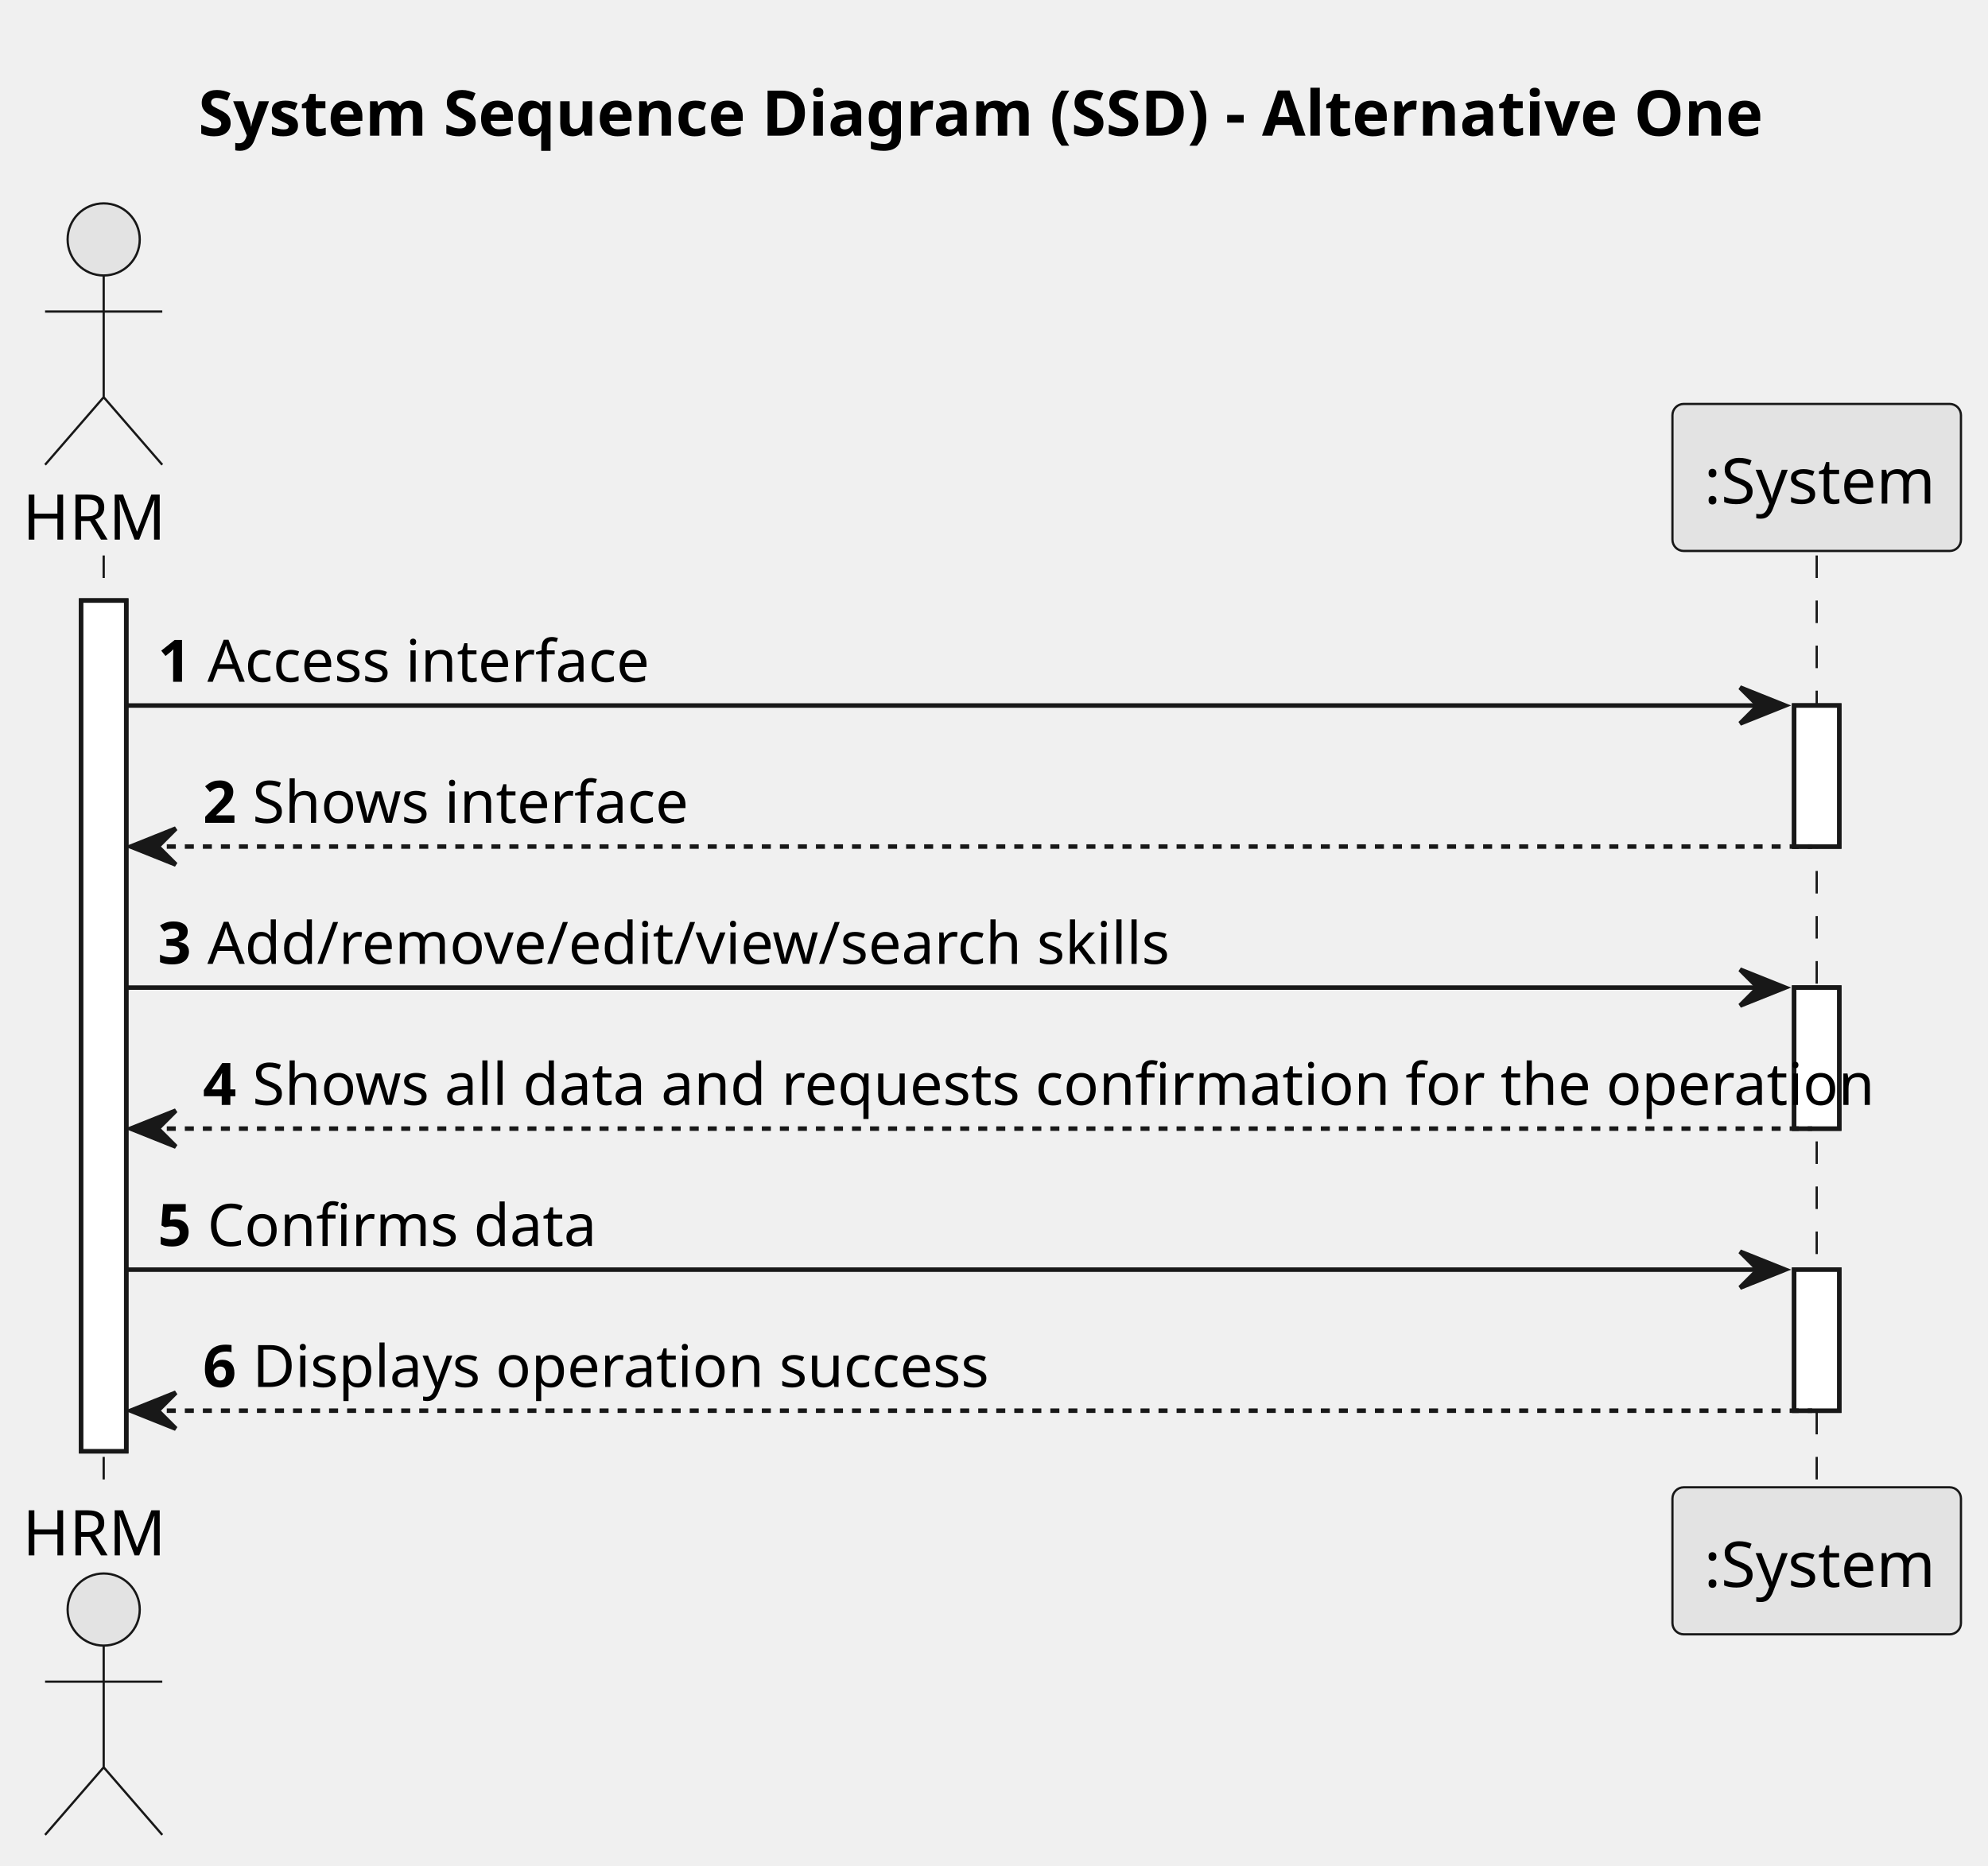
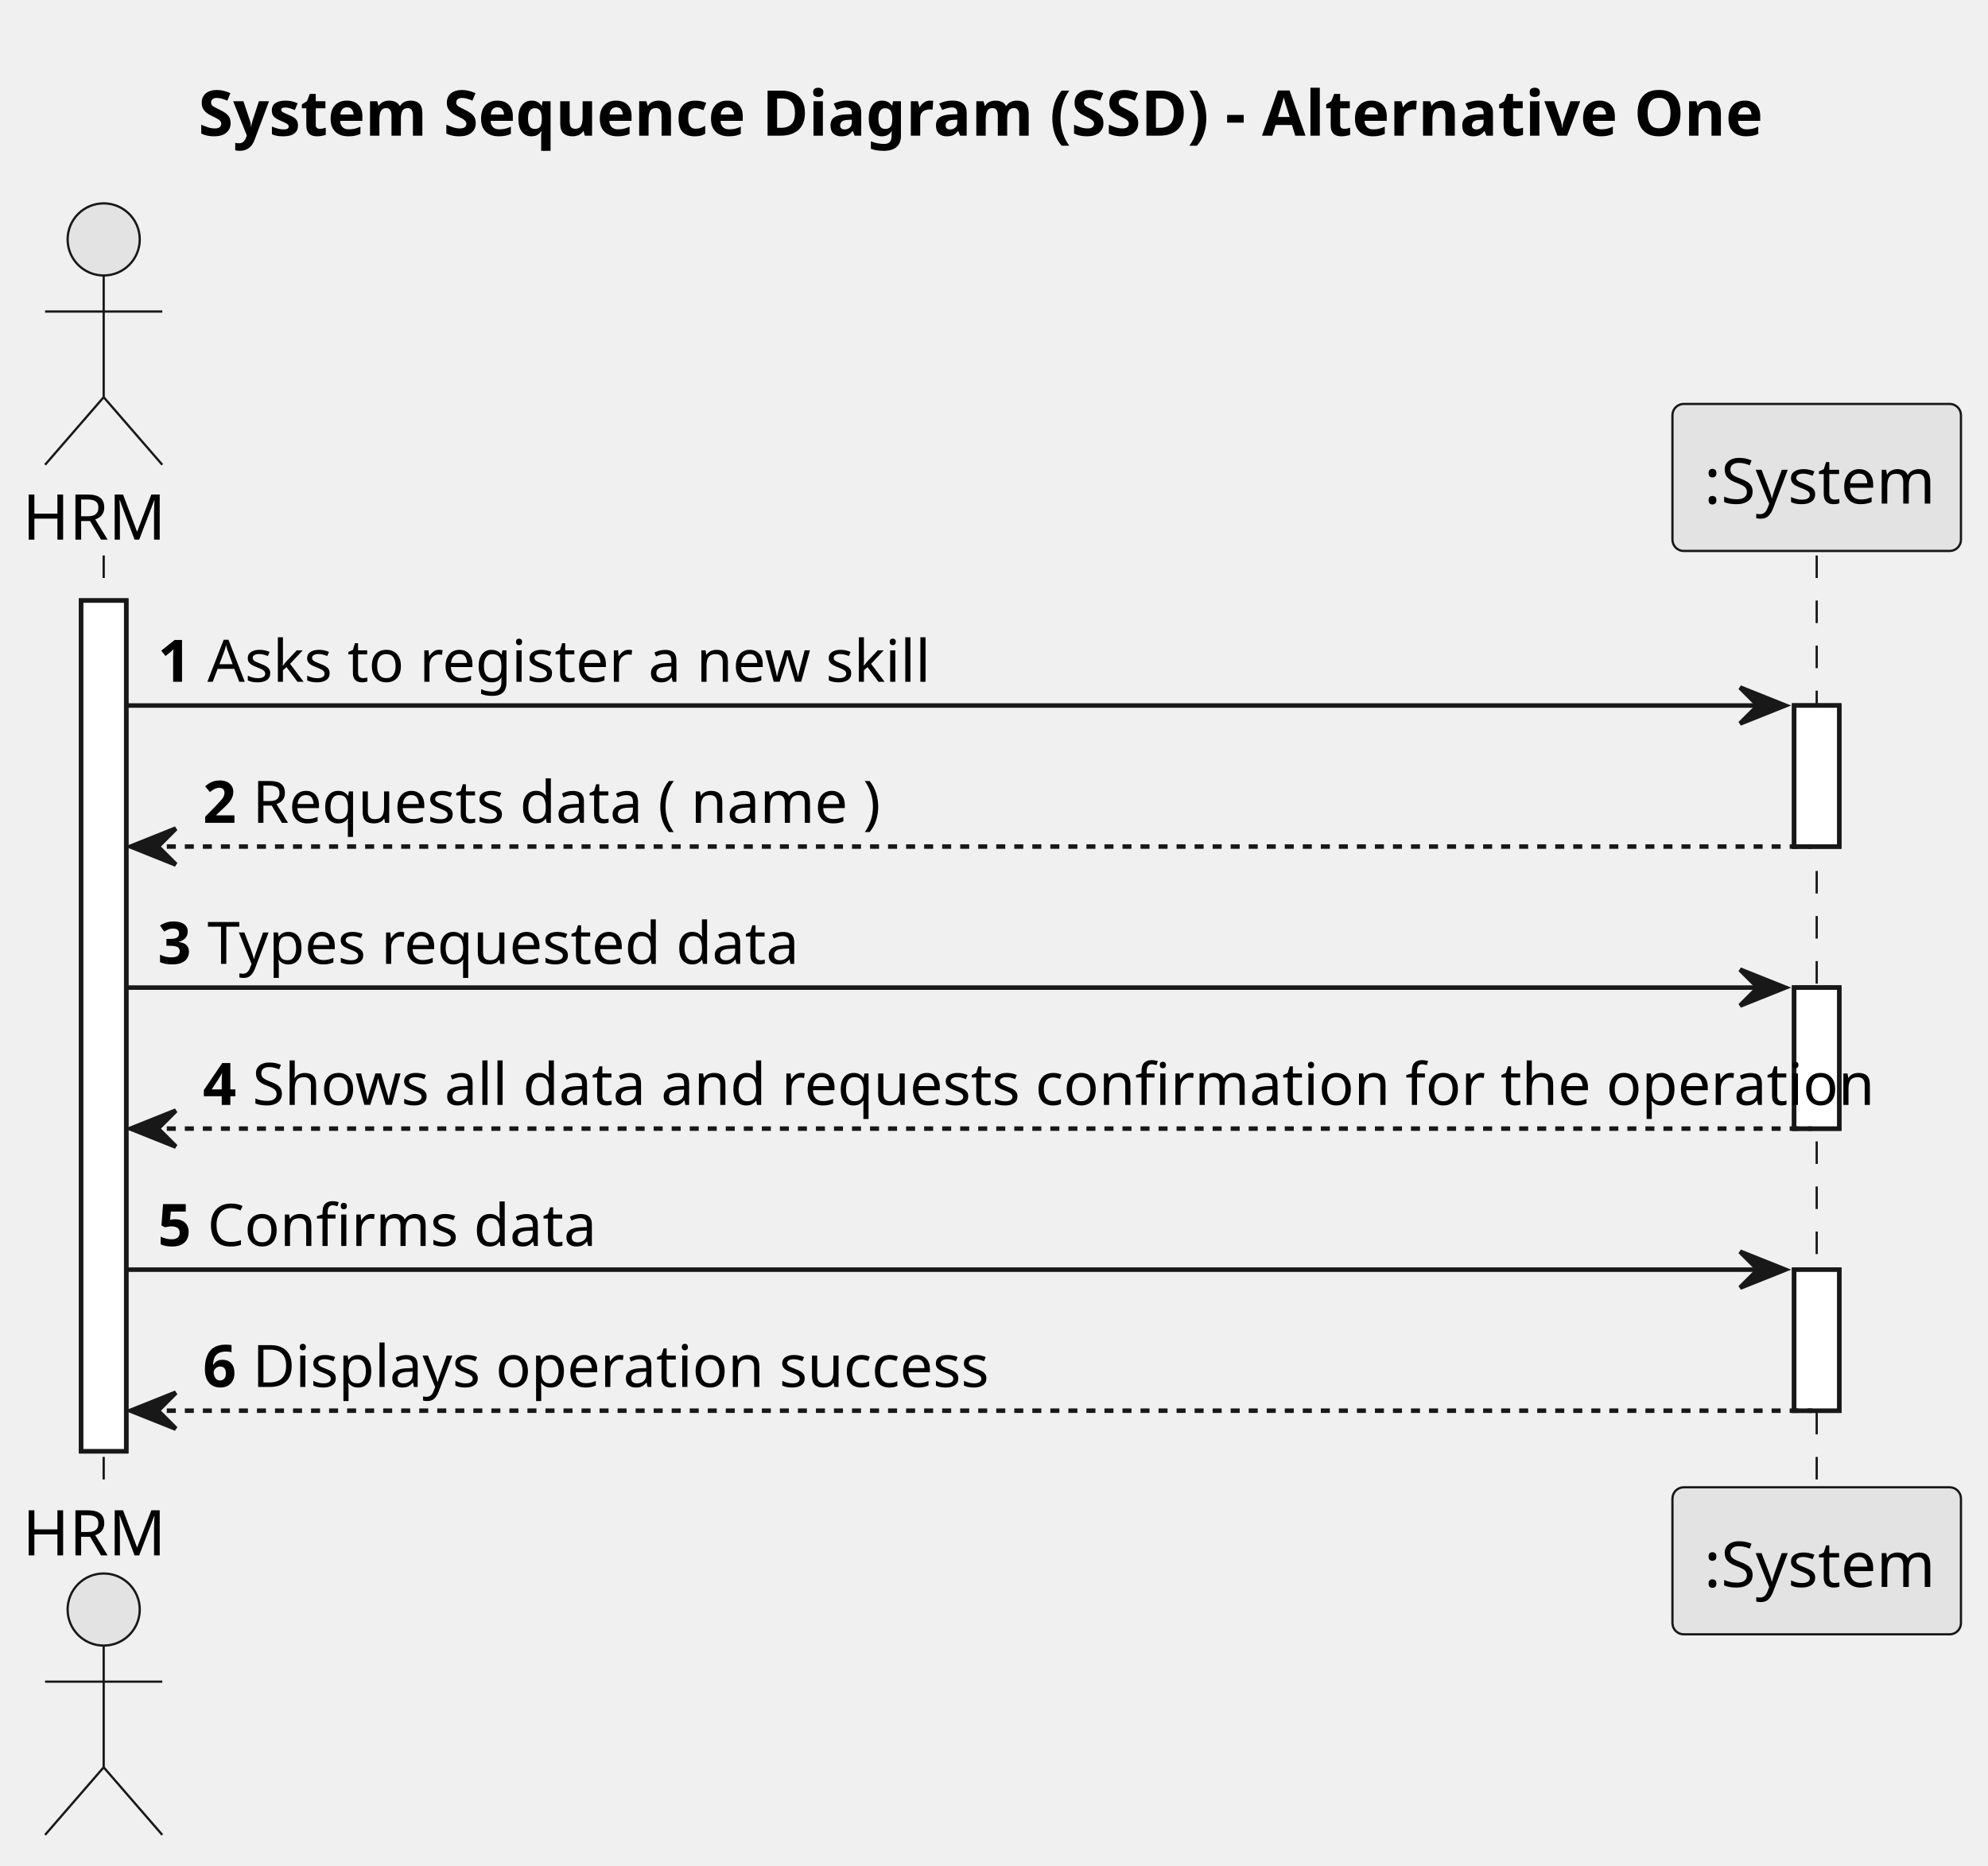
<svg xmlns="http://www.w3.org/2000/svg" contentStyleType="text/css" height="414px" preserveAspectRatio="none" style="width:441px;height:414px;background:#FFFFFF;" version="1.1" viewBox="0 0 441 414" width="441px" zoomAndPan="magnify">
  <defs />
  <g>
    <text fill="#000000" font-family="sans-serif" font-size="14" font-weight="bold" lengthAdjust="spacing" textLength="351" x="44" y="30.107">System Sequence Diagram (SSD) - Alternative One</text>
    <rect fill="#FFFFFF" height="188.746" style="stroke:#181818;stroke-width:1.0;" width="10" x="18" y="133.242" />
    <rect fill="#FFFFFF" height="31.291" style="stroke:#181818;stroke-width:1.0;" width="10" x="398" y="156.533" />
    <rect fill="#FFFFFF" height="31.291" style="stroke:#181818;stroke-width:1.0;" width="10" x="398" y="219.115" />
    <rect fill="#FFFFFF" height="31.291" style="stroke:#181818;stroke-width:1.0;" width="10" x="398" y="281.697" />
    <line style="stroke:#181818;stroke-width:0.5;stroke-dasharray:5.0,5.0;" x1="23" x2="23" y1="123.242" y2="330.988" />
    <line style="stroke:#181818;stroke-width:0.5;stroke-dasharray:5.0,5.0;" x1="403" x2="403" y1="123.242" y2="330.988" />
    <text fill="#000000" font-family="sans-serif" font-size="14" lengthAdjust="spacing" textLength="30" x="5" y="119.728">HRM</text>
    <ellipse cx="23" cy="53.121" fill="#E3E3E3" rx="8" ry="8" style="stroke:#181818;stroke-width:0.5;" />
    <path d="M23,61.121 L23,88.121 M10,69.121 L36,69.121 M23,88.121 L10,103.121 M23,88.121 L36,103.121 " fill="none" style="stroke:#181818;stroke-width:0.5;" />
    <text fill="#000000" font-family="sans-serif" font-size="14" lengthAdjust="spacing" textLength="30" x="5" y="345.096">HRM</text>
    <ellipse cx="23" cy="357.109" fill="#E3E3E3" rx="8" ry="8" style="stroke:#181818;stroke-width:0.5;" />
    <path d="M23,365.109 L23,392.109 M10,373.109 L36,373.109 M23,392.109 L10,407.109 M23,392.109 L36,407.109 " fill="none" style="stroke:#181818;stroke-width:0.5;" />
    <rect fill="#E3E3E3" height="32.621" rx="2.5" ry="2.5" style="stroke:#181818;stroke-width:0.5;" width="64" x="371" y="89.621" />
    <text fill="#000000" font-family="sans-serif" font-size="14" lengthAdjust="spacing" textLength="50" x="378" y="111.728">:System</text>
    <rect fill="#E3E3E3" height="32.621" rx="2.5" ry="2.5" style="stroke:#181818;stroke-width:0.5;" width="64" x="371" y="329.988" />
    <text fill="#000000" font-family="sans-serif" font-size="14" lengthAdjust="spacing" textLength="50" x="378" y="352.096">:System</text>
    <rect fill="#FFFFFF" height="188.746" style="stroke:#181818;stroke-width:1.0;" width="10" x="18" y="133.242" />
    <rect fill="#FFFFFF" height="31.291" style="stroke:#181818;stroke-width:1.0;" width="10" x="398" y="156.533" />
    <rect fill="#FFFFFF" height="31.291" style="stroke:#181818;stroke-width:1.0;" width="10" x="398" y="219.115" />
    <rect fill="#FFFFFF" height="31.291" style="stroke:#181818;stroke-width:1.0;" width="10" x="398" y="281.697" />
    <polygon fill="#181818" points="386,152.533,396,156.533,386,160.533,390,156.533" style="stroke:#181818;stroke-width:1.0;" />
    <line style="stroke:#181818;stroke-width:1.0;" x1="28" x2="392" y1="156.533" y2="156.533" />
    <text fill="#000000" font-family="sans-serif" font-size="13" font-weight="bold" lengthAdjust="spacing" textLength="7" x="35" y="151.27">1</text>
-     <text fill="#000000" font-family="sans-serif" font-size="13" lengthAdjust="spacing" textLength="97" x="46" y="151.27">Access interface</text>
+     <text fill="#000000" font-family="sans-serif" font-size="13" lengthAdjust="spacing" textLength="157" x="46" y="151.27">Asks to register a new skill</text>
    <polygon fill="#181818" points="39,183.824,29,187.824,39,191.824,35,187.824" style="stroke:#181818;stroke-width:1.0;" />
    <line style="stroke:#181818;stroke-width:1.0;stroke-dasharray:2.0,2.0;" x1="33" x2="402" y1="187.824" y2="187.824" />
    <text fill="#000000" font-family="sans-serif" font-size="13" font-weight="bold" lengthAdjust="spacing" textLength="7" x="45" y="182.561">2</text>
-     <text fill="#000000" font-family="sans-serif" font-size="13" lengthAdjust="spacing" textLength="92" x="56" y="182.561">Shows interface</text>
+     <text fill="#000000" font-family="sans-serif" font-size="13" lengthAdjust="spacing" textLength="136" x="56" y="182.561">Requests data ( name )</text>
    <polygon fill="#181818" points="386,215.115,396,219.115,386,223.115,390,219.115" style="stroke:#181818;stroke-width:1.0;" />
    <line style="stroke:#181818;stroke-width:1.0;" x1="28" x2="392" y1="219.115" y2="219.115" />
    <text fill="#000000" font-family="sans-serif" font-size="13" font-weight="bold" lengthAdjust="spacing" textLength="7" x="35" y="213.852">3</text>
-     <text fill="#000000" font-family="sans-serif" font-size="13" lengthAdjust="spacing" textLength="198" x="46" y="213.852">Add/remove/edit/view/search skills</text>
+     <text fill="#000000" font-family="sans-serif" font-size="13" lengthAdjust="spacing" textLength="125" x="46" y="213.852">Types requested data</text>
    <polygon fill="#181818" points="39,246.406,29,250.406,39,254.406,35,250.406" style="stroke:#181818;stroke-width:1.0;" />
    <line style="stroke:#181818;stroke-width:1.0;stroke-dasharray:2.0,2.0;" x1="33" x2="402" y1="250.406" y2="250.406" />
    <text fill="#000000" font-family="sans-serif" font-size="13" font-weight="bold" lengthAdjust="spacing" textLength="7" x="45" y="245.144">4</text>
    <text fill="#000000" font-family="sans-serif" font-size="13" lengthAdjust="spacing" textLength="335" x="56" y="245.144">Shows all data and requests confirmation for the operation</text>
    <polygon fill="#181818" points="386,277.697,396,281.697,386,285.697,390,281.697" style="stroke:#181818;stroke-width:1.0;" />
    <line style="stroke:#181818;stroke-width:1.0;" x1="28" x2="392" y1="281.697" y2="281.697" />
    <text fill="#000000" font-family="sans-serif" font-size="13" font-weight="bold" lengthAdjust="spacing" textLength="7" x="35" y="276.435">5</text>
    <text fill="#000000" font-family="sans-serif" font-size="13" lengthAdjust="spacing" textLength="80" x="46" y="276.435">Confirms data</text>
    <polygon fill="#181818" points="39,308.988,29,312.988,39,316.988,35,312.988" style="stroke:#181818;stroke-width:1.0;" />
    <line style="stroke:#181818;stroke-width:1.0;stroke-dasharray:2.0,2.0;" x1="33" x2="402" y1="312.988" y2="312.988" />
    <text fill="#000000" font-family="sans-serif" font-size="13" font-weight="bold" lengthAdjust="spacing" textLength="7" x="45" y="307.726">6</text>
    <text fill="#000000" font-family="sans-serif" font-size="13" lengthAdjust="spacing" textLength="160" x="56" y="307.726">Displays operation success</text>
  </g>
</svg>
